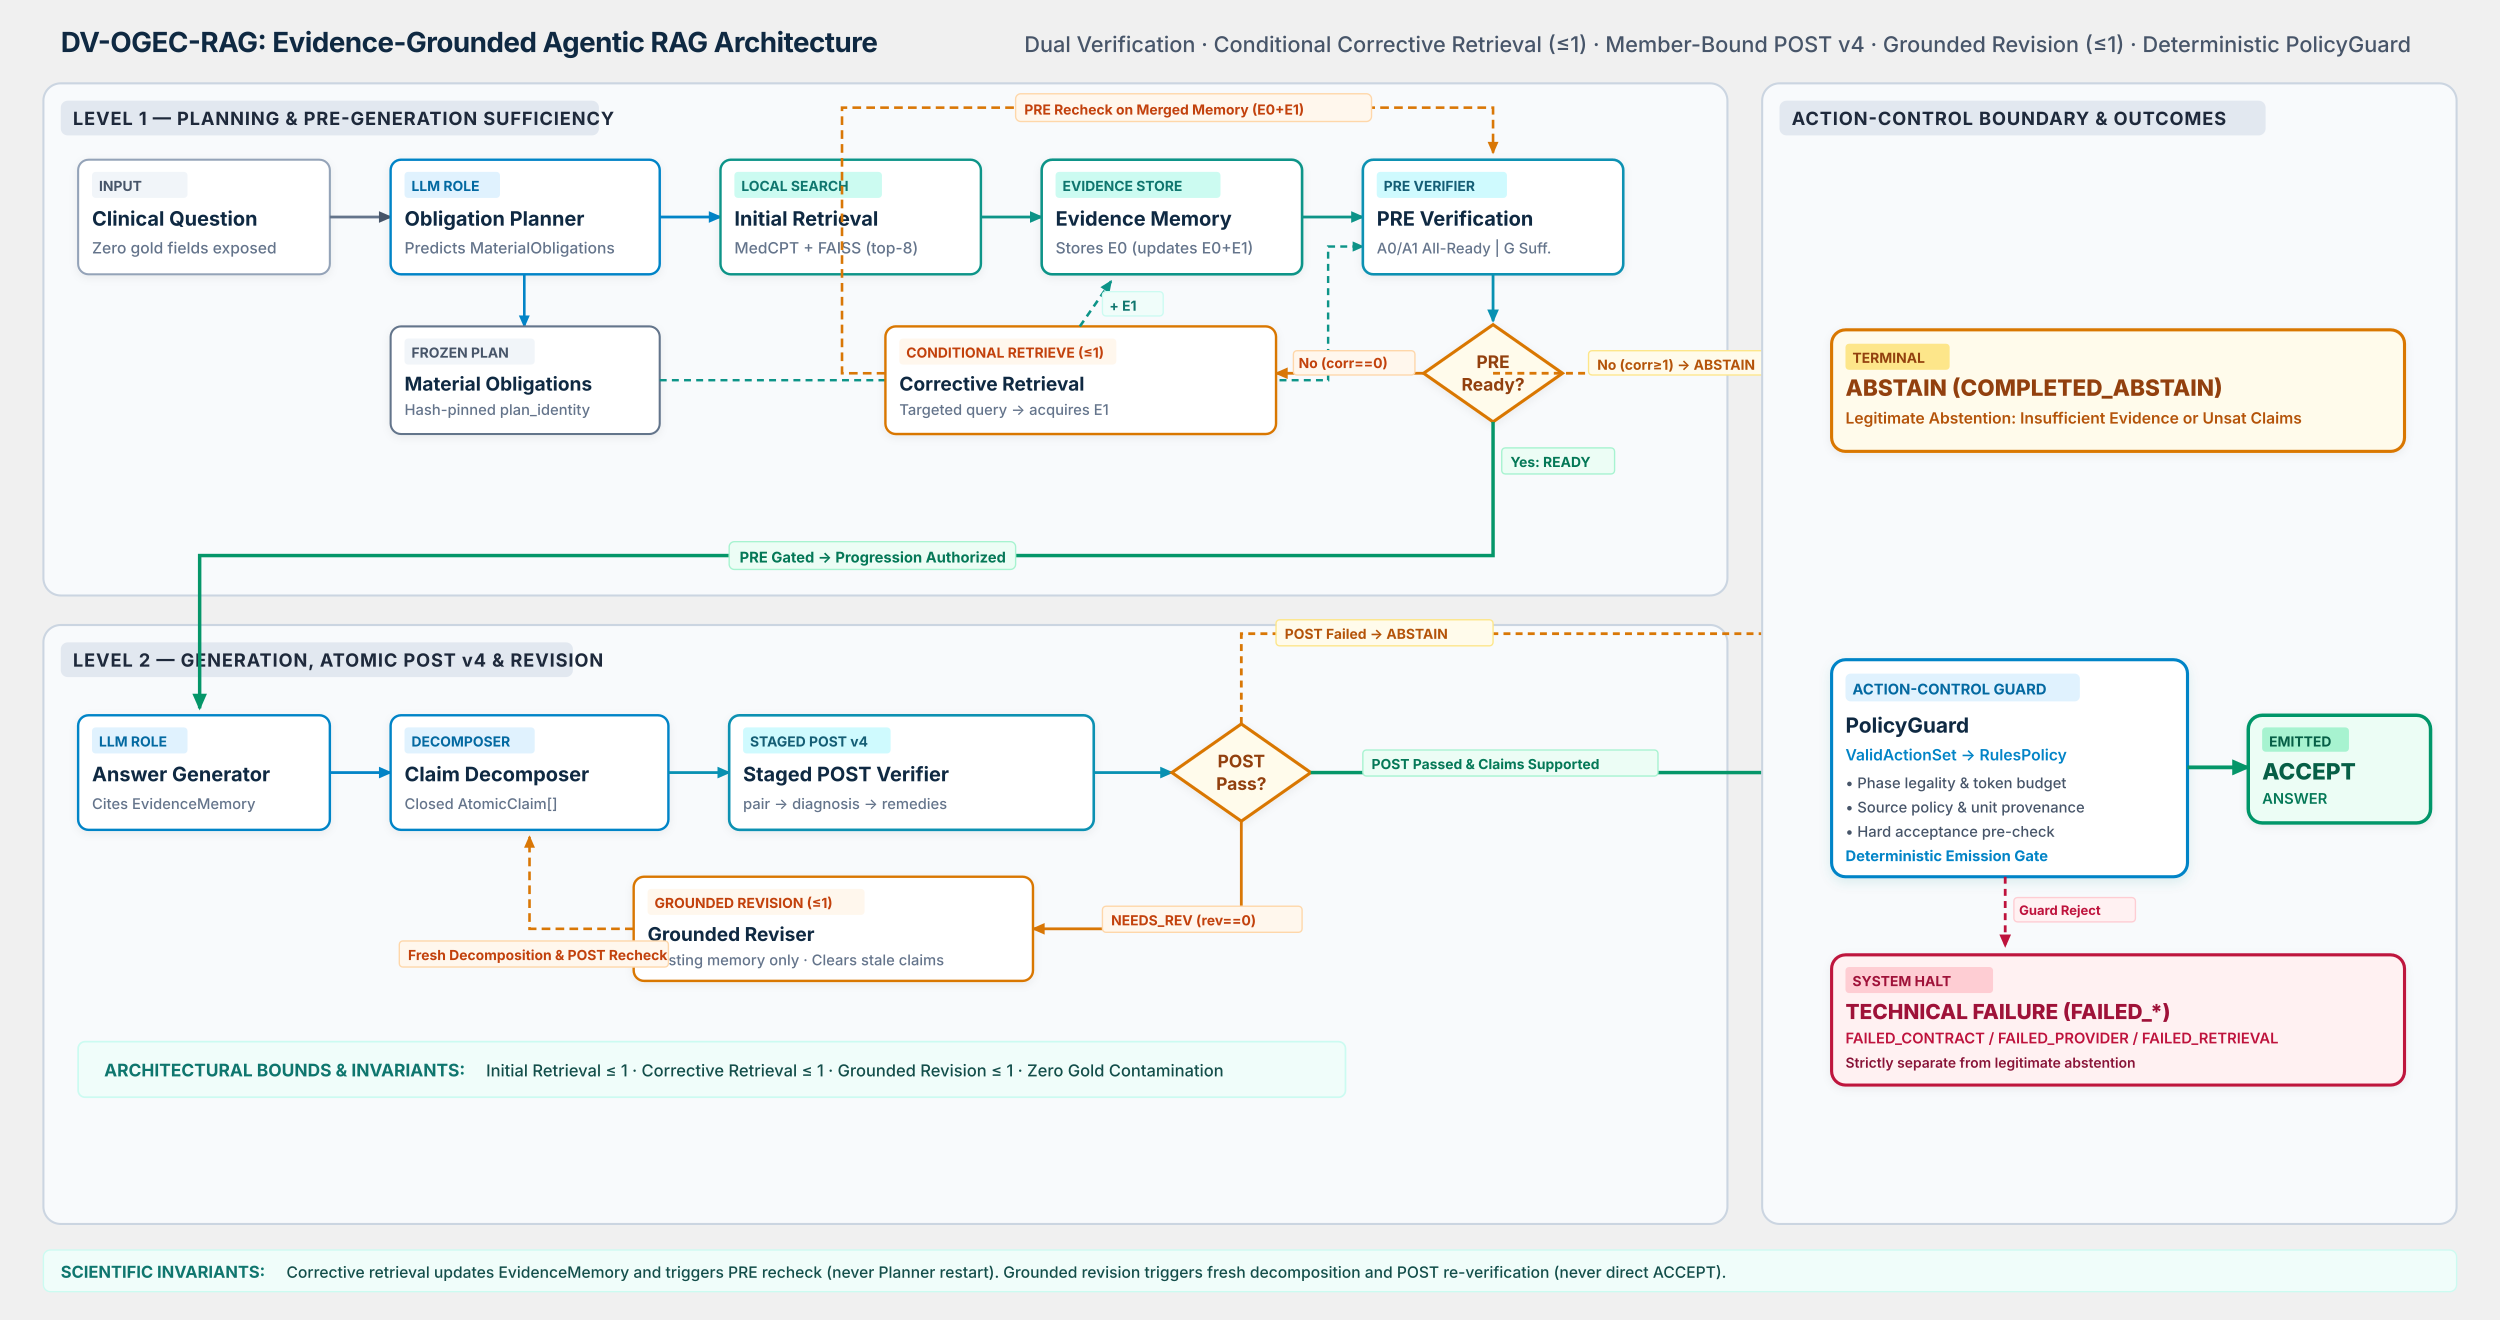
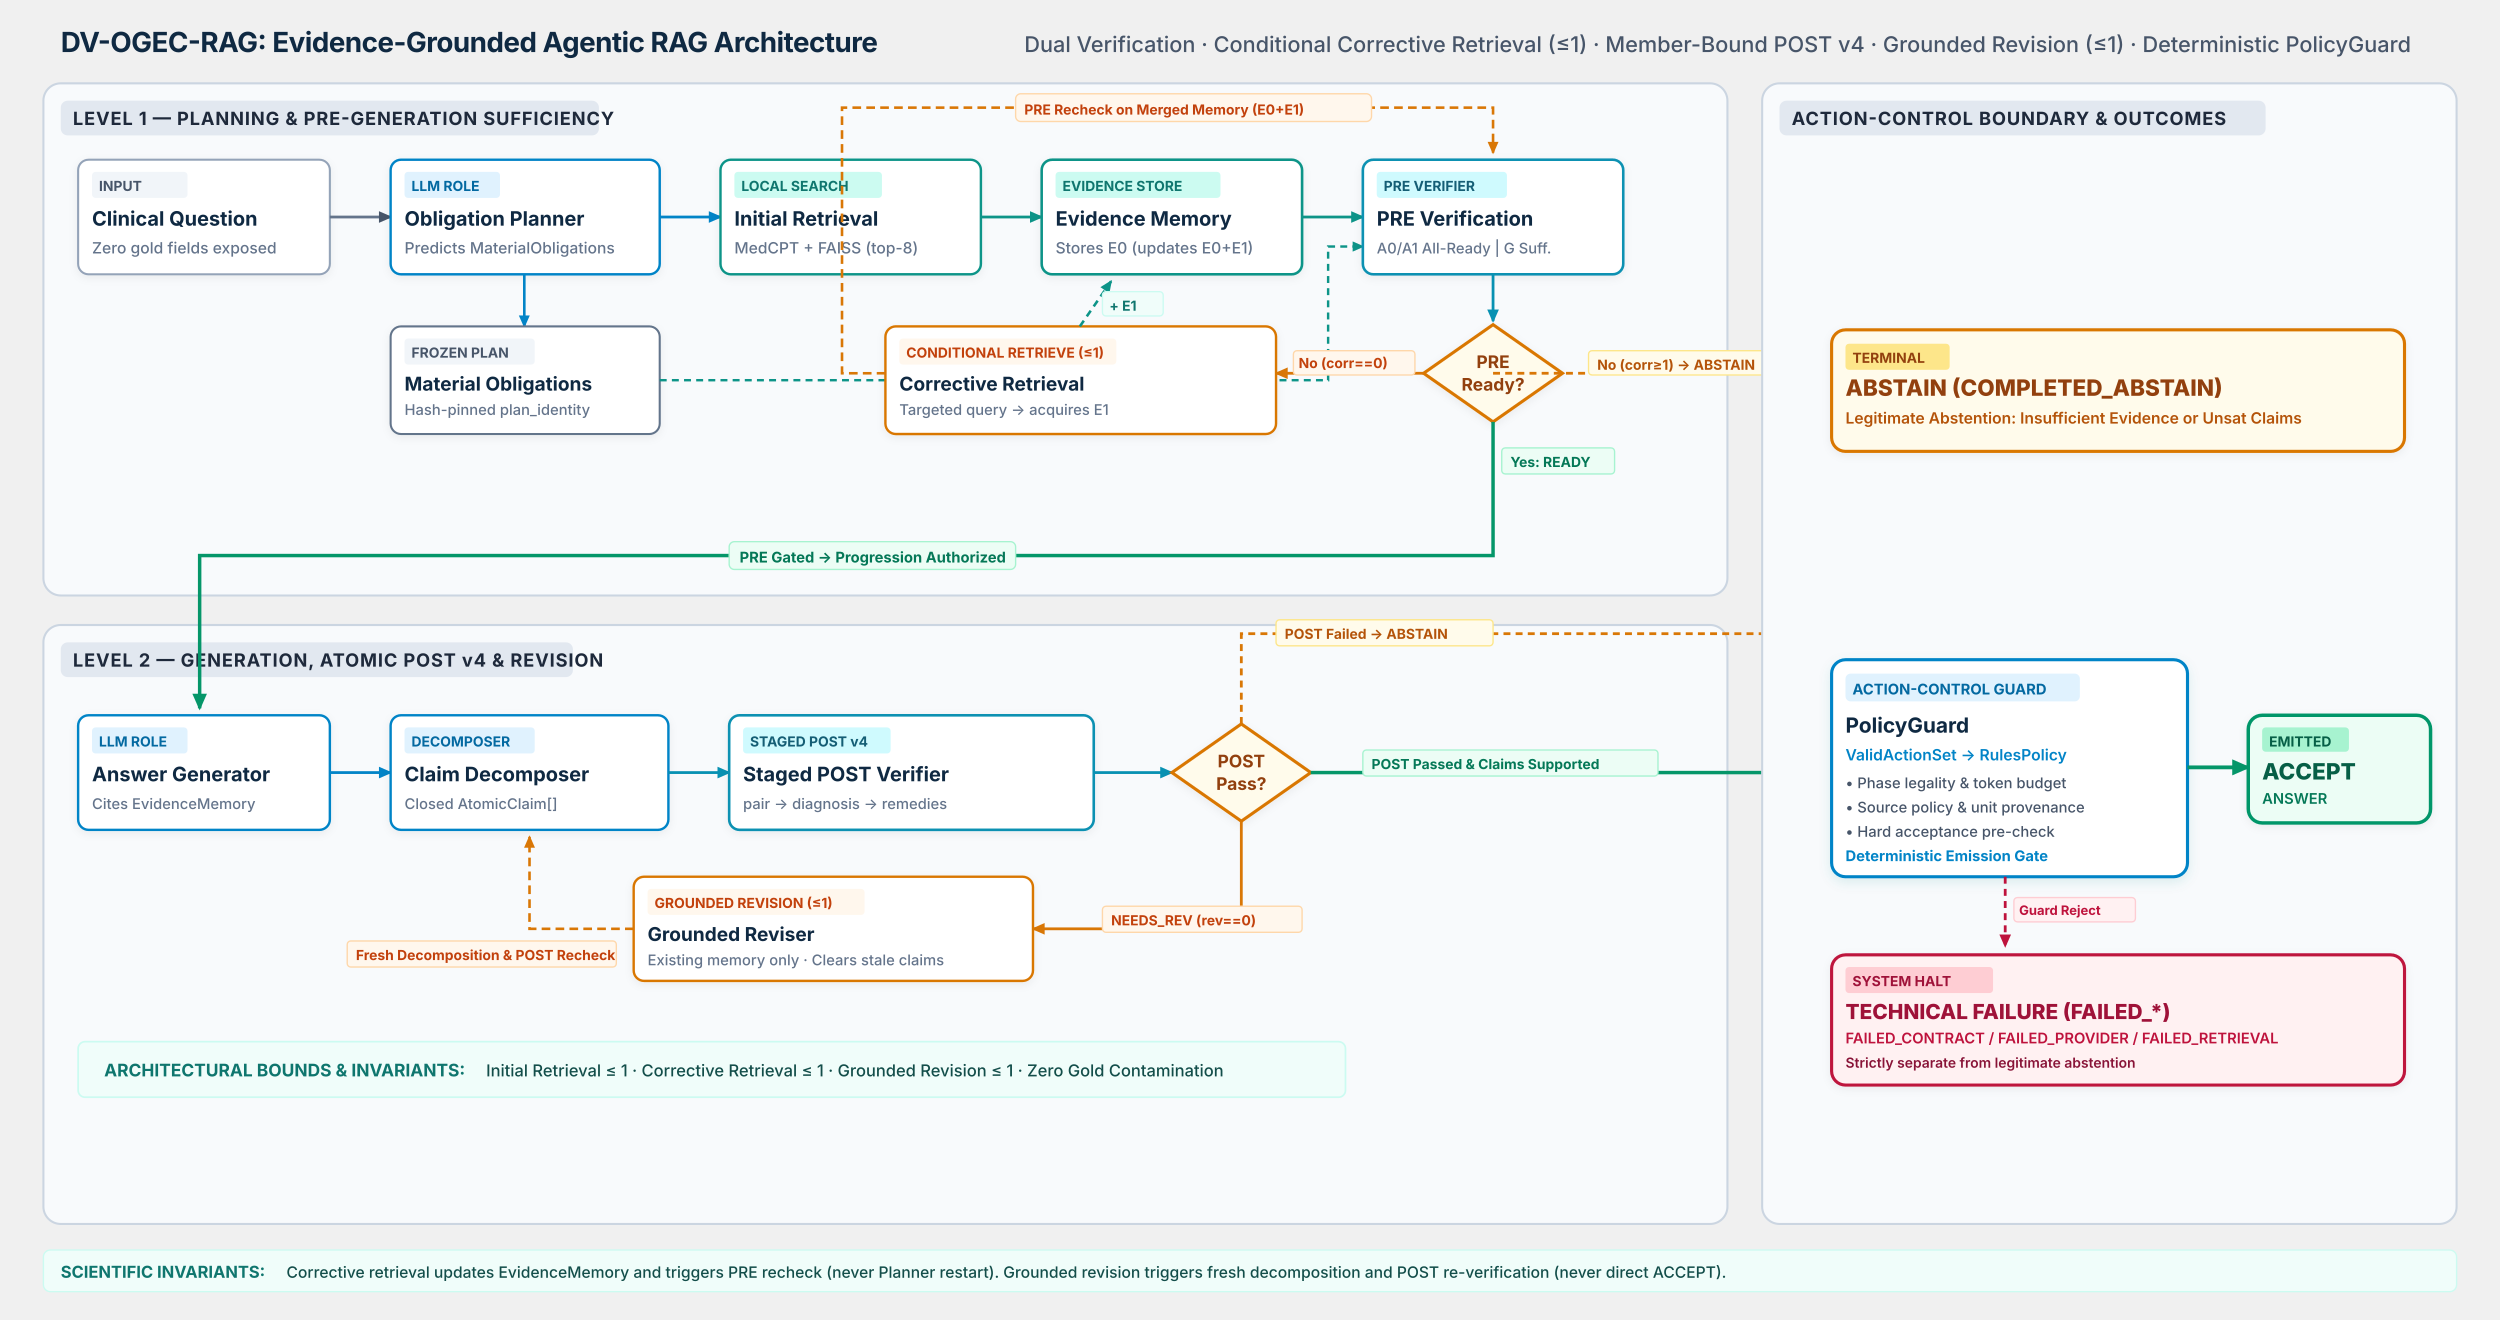
<svg xmlns="http://www.w3.org/2000/svg" viewBox="0 0 1440 760" width="100%" height="100%" style="background:#ffffff; font-family: 'Inter', -apple-system, BlinkMacSystemFont, 'Segoe UI', Roboto, Helvetica, Arial, sans-serif;">
  <defs>
    <filter id="med-shadow" x="-4%" y="-4%" width="108%" height="112%" filterUnits="userSpaceOnUse">
      <feDropShadow dx="0" dy="1.5" stdDeviation="2.5" flood-color="#0f2942" flood-opacity="0.06" />
    </filter>
    <filter id="active-shadow" x="-6%" y="-6%" width="112%" height="116%" filterUnits="userSpaceOnUse">
      <feDropShadow dx="0" dy="2.5" stdDeviation="3.5" flood-color="#0d9488" flood-opacity="0.12" />
    </filter>
    <marker id="arrow-default" viewBox="0 0 10 10" refX="7" refY="5" markerWidth="6" markerHeight="6" orient="auto-start-reverse">
      <path d="M 0 1.5 L 8 5 L 0 8.5 z" fill="#475569" />
    </marker>
    <marker id="arrow-teal" viewBox="0 0 10 10" refX="7" refY="5" markerWidth="6" markerHeight="6" orient="auto-start-reverse">
      <path d="M 0 1.5 L 8 5 L 0 8.5 z" fill="#0d9488" />
    </marker>
    <marker id="arrow-blue" viewBox="0 0 10 10" refX="7" refY="5" markerWidth="6" markerHeight="6" orient="auto-start-reverse">
      <path d="M 0 1.5 L 8 5 L 0 8.5 z" fill="#0284c7" />
    </marker>
    <marker id="arrow-cyan" viewBox="0 0 10 10" refX="7" refY="5" markerWidth="6" markerHeight="6" orient="auto-start-reverse">
      <path d="M 0 1.5 L 8 5 L 0 8.5 z" fill="#0891b2" />
    </marker>
    <marker id="arrow-ochre" viewBox="0 0 10 10" refX="7" refY="5" markerWidth="6" markerHeight="6" orient="auto-start-reverse">
      <path d="M 0 1.5 L 8 5 L 0 8.5 z" fill="#d97706" />
    </marker>
    <marker id="arrow-sage" viewBox="0 0 10 10" refX="7" refY="5" markerWidth="6" markerHeight="6" orient="auto-start-reverse">
      <path d="M 0 1.5 L 8 5 L 0 8.5 z" fill="#059669" />
    </marker>
    <marker id="arrow-crimson" viewBox="0 0 10 10" refX="7" refY="5" markerWidth="6" markerHeight="6" orient="auto-start-reverse">
      <path d="M 0 1.5 L 8 5 L 0 8.5 z" fill="#be123c" />
    </marker>
  </defs>
  <text x="35" y="30" font-size="16" font-weight="700" fill="#0f2942" letter-spacing="-0.3">DV-OGEC-RAG: Evidence-Grounded Agentic RAG Architecture</text>
  <text x="590" y="30" font-size="12.5" font-weight="500" fill="#475569">Dual Verification · Conditional Corrective Retrieval (≤1) · Member-Bound POST v4 · Grounded Revision (≤1) · Deterministic PolicyGuard</text>
  <rect x="25" y="48" width="970" height="295" rx="10" fill="#f8fafc" stroke="#cbd5e1" stroke-width="1.2" />
  <rect x="35" y="58" width="310" height="20" rx="4" fill="#e2e8f0" />
  <text x="42" y="72" font-size="10.5" font-weight="700" fill="#1e293b" letter-spacing="0.5">LEVEL 1 — PLANNING &amp; PRE-GENERATION SUFFICIENCY</text>
  <g transform="translate(45, 92)">
    <rect width="145" height="66" rx="6" fill="#ffffff" stroke="#94a3b8" stroke-width="1.2" filter="url(#med-shadow)" />
    <rect x="8" y="7" width="55" height="15" rx="2" fill="#f1f5f9" />
    <text x="12" y="18" font-size="8" font-weight="700" fill="#475569">INPUT</text>
    <text x="8" y="38" font-size="11.5" font-weight="700" fill="#0f2942">Clinical Question</text>
    <text x="8" y="54" font-size="9" font-weight="500" fill="#64748b">Zero gold fields exposed</text>
  </g>
  <path d="M 190 125 L 225 125" fill="none" stroke="#64748b" stroke-width="1.6" marker-end="url(#arrow-default)" />
  <g transform="translate(225, 92)">
    <rect width="155" height="66" rx="6" fill="#ffffff" stroke="#0284c7" stroke-width="1.4" filter="url(#med-shadow)" />
    <rect x="8" y="7" width="55" height="15" rx="2" fill="#e0f2fe" />
    <text x="12" y="18" font-size="8" font-weight="700" fill="#0369a1">LLM ROLE</text>
    <text x="8" y="38" font-size="11.5" font-weight="700" fill="#0f2942">Obligation Planner</text>
    <text x="8" y="54" font-size="9" font-weight="500" fill="#64748b">Predicts MaterialObligations</text>
  </g>
  <path d="M 302 158 L 302 188" fill="none" stroke="#0284c7" stroke-width="1.5" marker-end="url(#arrow-blue)" />
  <g transform="translate(225, 188)">
    <rect width="155" height="62" rx="6" fill="#ffffff" stroke="#64748b" stroke-width="1.2" filter="url(#med-shadow)" />
    <rect x="8" y="7" width="75" height="15" rx="2" fill="#f1f5f9" />
    <text x="12" y="18" font-size="8" font-weight="700" fill="#475569">FROZEN PLAN</text>
    <text x="8" y="37" font-size="11" font-weight="700" fill="#0f2942">Material Obligations</text>
    <text x="8" y="51" font-size="8.5" font-weight="500" fill="#64748b">Hash-pinned plan_identity</text>
  </g>
  <path d="M 380 125 L 415 125" fill="none" stroke="#0284c7" stroke-width="1.6" marker-end="url(#arrow-blue)" />
  <g transform="translate(415, 92)">
    <rect width="150" height="66" rx="6" fill="#ffffff" stroke="#0d9488" stroke-width="1.4" filter="url(#med-shadow)" />
    <rect x="8" y="7" width="85" height="15" rx="2" fill="#ccfbf1" />
    <text x="12" y="18" font-size="8" font-weight="700" fill="#0f766e">LOCAL SEARCH</text>
    <text x="8" y="38" font-size="11.5" font-weight="700" fill="#0f2942">Initial Retrieval</text>
    <text x="8" y="54" font-size="9" font-weight="500" fill="#64748b">MedCPT + FAISS (top-8)</text>
  </g>
  <path d="M 565 125 L 600 125" fill="none" stroke="#0d9488" stroke-width="1.6" marker-end="url(#arrow-teal)" />
  <g transform="translate(600, 92)">
    <rect width="150" height="66" rx="6" fill="#ffffff" stroke="#0d9488" stroke-width="1.5" filter="url(#med-shadow)" />
    <rect x="8" y="7" width="95" height="15" rx="2" fill="#ccfbf1" />
    <text x="12" y="18" font-size="8" font-weight="700" fill="#0f766e">EVIDENCE STORE</text>
    <text x="8" y="38" font-size="11.5" font-weight="700" fill="#0f2942">Evidence Memory</text>
    <text x="8" y="54" font-size="9" font-weight="500" fill="#64748b">Stores E0 (updates E0+E1)</text>
  </g>
  <path d="M 750 125 L 785 125" fill="none" stroke="#0d9488" stroke-width="1.6" marker-end="url(#arrow-teal)" />
  <path d="M 380 219 L 765 219 L 765 142 L 785 142" fill="none" stroke="#0d9488" stroke-width="1.4" stroke-dasharray="4,3" marker-end="url(#arrow-teal)" />
  <rect x="580" y="211" width="105" height="16" rx="3" fill="#f0fdfa" stroke="#ccfbf1" stroke-width="0.8" />
  <text x="585" y="223" font-size="8" font-weight="700" fill="#0f766e">Obligation Plan Feed</text>
  <g transform="translate(785, 92)">
    <rect width="150" height="66" rx="6" fill="#ffffff" stroke="#0891b2" stroke-width="1.5" filter="url(#med-shadow)" />
    <rect x="8" y="7" width="75" height="15" rx="2" fill="#cffafe" />
    <text x="12" y="18" font-size="8" font-weight="700" fill="#155e75">PRE VERIFIER</text>
    <text x="8" y="38" font-size="11.5" font-weight="700" fill="#0f2942">PRE Verification</text>
    <text x="8" y="54" font-size="8.5" font-weight="500" fill="#64748b">A0/A1 All-Ready | G Suff.</text>
  </g>
  <path d="M 860 158 L 860 185" fill="none" stroke="#0891b2" stroke-width="1.6" marker-end="url(#arrow-cyan)" />
  <g transform="translate(860, 215)">
    <polygon points="0,-28 40,0 0,28 -40,0" fill="#fffbeb" stroke="#d97706" stroke-width="1.8" filter="url(#med-shadow)" />
    <text x="0" y="-3" font-size="10" font-weight="700" fill="#92400e" text-anchor="middle">PRE</text>
    <text x="0" y="10" font-size="10" font-weight="700" fill="#92400e" text-anchor="middle">Ready?</text>
  </g>
  <path d="M 820 215 L 735 215" fill="none" stroke="#d97706" stroke-width="1.6" marker-end="url(#arrow-ochre)" />
  <rect x="745" y="202" width="70" height="14" rx="2" fill="#fff7ed" stroke="#fed7aa" stroke-width="0.8" />
  <text x="748" y="212" font-size="8" font-weight="700" fill="#c2410c">No (corr==0)</text>
  <g transform="translate(510, 188)">
    <rect width="225" height="62" rx="6" fill="#ffffff" stroke="#d97706" stroke-width="1.4" filter="url(#med-shadow)" />
    <rect x="8" y="7" width="125" height="15" rx="2" fill="#fff7ed" />
    <text x="12" y="18" font-size="8" font-weight="700" fill="#c2410c">CONDITIONAL RETRIEVE (≤1)</text>
    <text x="8" y="37" font-size="11" font-weight="700" fill="#0f2942">Corrective Retrieval</text>
    <text x="8" y="51" font-size="8.5" font-weight="500" fill="#64748b">Targeted query → acquires E1</text>
  </g>
  <path d="M 622 188 L 640 162" fill="none" stroke="#0d9488" stroke-width="1.5" stroke-dasharray="4,3" marker-end="url(#arrow-teal)" />
  <rect x="635" y="168" width="35" height="14" rx="2" fill="#f0fdfa" stroke="#ccfbf1" stroke-width="0.8" />
  <text x="639" y="179" font-size="8" font-weight="700" fill="#0f766e">+ E1</text>
  <path d="M 510 215 L 485 215 L 485 62 L 860 62 L 860 88" fill="none" stroke="#d97706" stroke-width="1.5" stroke-dasharray="5,3" marker-end="url(#arrow-ochre)" />
  <rect x="585" y="54" width="205" height="16" rx="3" fill="#fff7ed" stroke="#fed7aa" stroke-width="0.8" />
  <text x="590" y="66" font-size="8" font-weight="700" fill="#c2410c">PRE Recheck on Merged Memory (E0+E1)</text>
  <path d="M 860 215 L 900 215 L 1055 215" fill="none" stroke="#d97706" stroke-width="1.6" stroke-dasharray="4,3" marker-end="url(#arrow-ochre)" />
  <rect x="915" y="202" width="115" height="14" rx="2" fill="#fffbeb" stroke="#fde68a" stroke-width="0.8" />
  <text x="920" y="213" font-size="8" font-weight="700" fill="#b45309">No (corr≥1) → ABSTAIN</text>
  <rect x="25" y="360" width="970" height="345" rx="10" fill="#f8fafc" stroke="#cbd5e1" stroke-width="1.2" />
  <rect x="35" y="370" width="295" height="20" rx="4" fill="#e2e8f0" />
  <text x="42" y="384" font-size="10.5" font-weight="700" fill="#1e293b" letter-spacing="0.5">LEVEL 2 — GENERATION, ATOMIC POST v4 &amp; REVISION</text>
  <path d="M 860 243 L 860 320 L 115 320 L 115 408" fill="none" stroke="#059669" stroke-width="2" marker-end="url(#arrow-sage)" />
  <rect x="865" y="258" width="65" height="15" rx="2" fill="#ecfdf5" stroke="#a7f3d0" stroke-width="0.8" />
  <text x="870" y="269" font-size="8" font-weight="700" fill="#047857">Yes: READY</text>
  <rect x="420" y="312" width="165" height="16" rx="3" fill="#ecfdf5" stroke="#a7f3d0" stroke-width="0.8" />
  <text x="426" y="324" font-size="8.5" font-weight="700" fill="#047857">PRE Gated → Progression Authorized</text>
  <g transform="translate(45, 412)">
    <rect width="145" height="66" rx="6" fill="#ffffff" stroke="#0284c7" stroke-width="1.4" filter="url(#med-shadow)" />
    <rect x="8" y="7" width="55" height="15" rx="2" fill="#e0f2fe" />
    <text x="12" y="18" font-size="8" font-weight="700" fill="#0369a1">LLM ROLE</text>
    <text x="8" y="38" font-size="11.5" font-weight="700" fill="#0f2942">Answer Generator</text>
    <text x="8" y="54" font-size="8.5" font-weight="500" fill="#64748b">Cites EvidenceMemory</text>
  </g>
  <path d="M 190 445 L 225 445" fill="none" stroke="#0284c7" stroke-width="1.6" marker-end="url(#arrow-blue)" />
  <g transform="translate(225, 412)">
    <rect width="160" height="66" rx="6" fill="#ffffff" stroke="#0284c7" stroke-width="1.4" filter="url(#med-shadow)" />
    <rect x="8" y="7" width="75" height="15" rx="2" fill="#e0f2fe" />
    <text x="12" y="18" font-size="8" font-weight="700" fill="#0369a1">DECOMPOSER</text>
    <text x="8" y="38" font-size="11.5" font-weight="700" fill="#0f2942">Claim Decomposer</text>
    <text x="8" y="54" font-size="8.5" font-weight="500" fill="#64748b">Closed AtomicClaim[]</text>
  </g>
  <path d="M 385 445 L 420 445" fill="none" stroke="#0891b2" stroke-width="1.6" marker-end="url(#arrow-cyan)" />
  <g transform="translate(420, 412)">
    <rect width="210" height="66" rx="6" fill="#ffffff" stroke="#0891b2" stroke-width="1.5" filter="url(#med-shadow)" />
    <rect x="8" y="7" width="85" height="15" rx="2" fill="#cffafe" />
    <text x="12" y="18" font-size="8" font-weight="700" fill="#155e75">STAGED POST v4</text>
    <text x="8" y="38" font-size="11.5" font-weight="700" fill="#0f2942">Staged POST Verifier</text>
    <text x="8" y="54" font-size="8.5" font-weight="500" fill="#64748b">pair → diagnosis → remedies</text>
  </g>
  <path d="M 630 445 L 675 445" fill="none" stroke="#0891b2" stroke-width="1.6" marker-end="url(#arrow-cyan)" />
  <g transform="translate(715, 445)">
    <polygon points="0,-28 40,0 0,28 -40,0" fill="#fffbeb" stroke="#d97706" stroke-width="1.8" filter="url(#med-shadow)" />
    <text x="0" y="-3" font-size="10" font-weight="700" fill="#92400e" text-anchor="middle">POST</text>
    <text x="0" y="10" font-size="10" font-weight="700" fill="#92400e" text-anchor="middle">Pass?</text>
  </g>
  <path d="M 715 473 L 715 535 L 595 535" fill="none" stroke="#d97706" stroke-width="1.6" marker-end="url(#arrow-ochre)" />
  <rect x="635" y="522" width="115" height="15" rx="2" fill="#fff7ed" stroke="#fed7aa" stroke-width="0.8" />
  <text x="640" y="533" font-size="8" font-weight="700" fill="#c2410c">NEEDS_REV (rev==0)</text>
  <g transform="translate(365, 505)">
    <rect width="230" height="60" rx="6" fill="#ffffff" stroke="#d97706" stroke-width="1.4" filter="url(#med-shadow)" />
    <rect x="8" y="7" width="125" height="15" rx="2" fill="#fff7ed" />
    <text x="12" y="18" font-size="8" font-weight="700" fill="#c2410c">GROUNDED REVISION (≤1)</text>
    <text x="8" y="37" font-size="11" font-weight="700" fill="#0f2942">Grounded Reviser</text>
    <text x="8" y="51" font-size="8.5" font-weight="500" fill="#64748b">Existing memory only · Clears stale claims</text>
  </g>
  <path d="M 365 535 L 305 535 L 305 482" fill="none" stroke="#d97706" stroke-width="1.5" stroke-dasharray="5,3" marker-end="url(#arrow-ochre)" />
-   <rect x="230" y="542" width="155" height="15" rx="2" fill="#fff7ed" stroke="#fed7aa" stroke-width="0.8" />
-   <text x="235" y="553" font-size="8" font-weight="700" fill="#c2410c">Fresh Decomposition &amp; POST Recheck</text>
+   <rect x="200" y="542" width="155" height="15" rx="2" fill="#fff7ed" stroke="#fed7aa" stroke-width="0.8" />
+   <text x="205" y="553" font-size="8" font-weight="700" fill="#c2410c">Fresh Decomposition &amp; POST Recheck</text>
  <path d="M 715 417 L 715 365 L 1025 365 L 1025 240 L 1055 240" fill="none" stroke="#d97706" stroke-width="1.6" stroke-dasharray="4,3" marker-end="url(#arrow-ochre)" />
  <rect x="735" y="357" width="125" height="15" rx="2" fill="#fffbeb" stroke="#fde68a" stroke-width="0.8" />
  <text x="740" y="368" font-size="8" font-weight="700" fill="#b45309">POST Failed → ABSTAIN</text>
  <path d="M 755 445 L 1055 445" fill="none" stroke="#059669" stroke-width="2" marker-end="url(#arrow-sage)" />
  <rect x="785" y="432" width="170" height="15" rx="2" fill="#ecfdf5" stroke="#a7f3d0" stroke-width="0.8" />
  <text x="790" y="443" font-size="8" font-weight="700" fill="#047857">POST Passed &amp; Claims Supported</text>
  <g transform="translate(45, 600)">
    <rect width="730" height="32" rx="4" fill="#f0fdfa" stroke="#ccfbf1" stroke-width="1" />
    <text x="15" y="20" font-size="10" font-weight="700" fill="#0f766e">ARCHITECTURAL BOUNDS &amp; INVARIANTS:</text>
    <text x="235" y="20" font-size="9.5" font-weight="500" fill="#134e4a">Initial Retrieval ≤ 1 · Corrective Retrieval ≤ 1 · Grounded Revision ≤ 1 · Zero Gold Contamination</text>
  </g>
  <rect x="1015" y="48" width="400" height="657" rx="10" fill="#f8fafc" stroke="#cbd5e1" stroke-width="1.2" />
  <rect x="1025" y="58" width="280" height="20" rx="4" fill="#e2e8f0" />
  <text x="1032" y="72" font-size="10.5" font-weight="700" fill="#1e293b" letter-spacing="0.5">ACTION-CONTROL BOUNDARY &amp; OUTCOMES</text>
  <g transform="translate(1055, 190)">
    <rect width="330" height="70" rx="8" fill="#fffbeb" stroke="#d97706" stroke-width="1.8" filter="url(#med-shadow)" />
    <rect x="8" y="8" width="60" height="15" rx="2" fill="#fde68a" />
    <text x="12" y="19" font-size="8" font-weight="700" fill="#92400e">TERMINAL</text>
    <text x="8" y="38" font-size="13" font-weight="800" fill="#92400e">ABSTAIN (COMPLETED_ABSTAIN)</text>
    <text x="8" y="54" font-size="9" font-weight="600" fill="#b45309">Legitimate Abstention: Insufficient Evidence or Unsat Claims</text>
  </g>
  <g transform="translate(1055, 380)">
    <rect width="205" height="125" rx="8" fill="#ffffff" stroke="#0284c7" stroke-width="1.8" filter="url(#active-shadow)" />
    <rect x="8" y="8" width="135" height="16" rx="3" fill="#e0f2fe" />
    <text x="12" y="20" font-size="8.5" font-weight="700" fill="#0369a1">ACTION-CONTROL GUARD</text>
    <text x="8" y="42" font-size="12" font-weight="700" fill="#0f2942">PolicyGuard</text>
    <text x="8" y="58" font-size="9" font-weight="600" fill="#0284c7">ValidActionSet → RulesPolicy</text>
    <text x="8" y="74" font-size="8.5" font-weight="500" fill="#475569">• Phase legality &amp; token budget</text>
    <text x="8" y="88" font-size="8.5" font-weight="500" fill="#475569">• Source policy &amp; unit provenance</text>
    <text x="8" y="102" font-size="8.5" font-weight="500" fill="#475569">• Hard acceptance pre-check</text>
    <text x="8" y="116" font-size="8.5" font-weight="700" fill="#0284c7">Deterministic Emission Gate</text>
  </g>
  <path d="M 1260 442 L 1295 442" fill="none" stroke="#059669" stroke-width="2.2" marker-end="url(#arrow-sage)" />
  <g transform="translate(1295, 412)">
    <rect width="105" height="62" rx="8" fill="#ecfdf5" stroke="#059669" stroke-width="2" filter="url(#med-shadow)" />
    <rect x="8" y="7" width="50" height="14" rx="2" fill="#a7f3d0" />
    <text x="12" y="18" font-size="8" font-weight="700" fill="#065f46">EMITTED</text>
    <text x="8" y="37" font-size="13" font-weight="800" fill="#065f46">ACCEPT</text>
    <text x="8" y="51" font-size="8.5" font-weight="600" fill="#047857">ANSWER</text>
  </g>
  <path d="M 1155 505 L 1155 545" fill="none" stroke="#be123c" stroke-width="1.6" stroke-dasharray="4,3" marker-end="url(#arrow-crimson)" />
  <rect x="1160" y="517" width="70" height="14" rx="2" fill="#fff1f2" stroke="#fecdd3" stroke-width="0.8" />
  <text x="1163" y="527" font-size="7.5" font-weight="700" fill="#be123c">Guard Reject</text>
  <g transform="translate(1055, 550)">
    <rect width="330" height="75" rx="8" fill="#fff1f2" stroke="#be123c" stroke-width="1.8" filter="url(#med-shadow)" />
    <rect x="8" y="7" width="85" height="15" rx="2" fill="#fecdd3" />
    <text x="12" y="18" font-size="8" font-weight="700" fill="#9f1239">SYSTEM HALT</text>
    <text x="8" y="37" font-size="12" font-weight="800" fill="#9f1239">TECHNICAL FAILURE (FAILED_*)</text>
    <text x="8" y="51" font-size="8.5" font-weight="600" fill="#be123c">FAILED_CONTRACT / FAILED_PROVIDER / FAILED_RETRIEVAL</text>
    <text x="8" y="65" font-size="8" font-weight="600" fill="#881337">Strictly separate from legitimate abstention</text>
  </g>
  <rect x="25" y="720" width="1390" height="24" rx="4" fill="#f0fdfa" stroke="#ccfbf1" stroke-width="0.8" />
  <text x="35" y="736" font-size="9.5" font-weight="700" fill="#0f766e">SCIENTIFIC INVARIANTS:</text>
  <text x="165" y="736" font-size="9" font-weight="500" fill="#134e4a">Corrective retrieval updates EvidenceMemory and triggers PRE recheck (never Planner restart). Grounded revision triggers fresh decomposition and POST re-verification (never direct ACCEPT).</text>
</svg>
